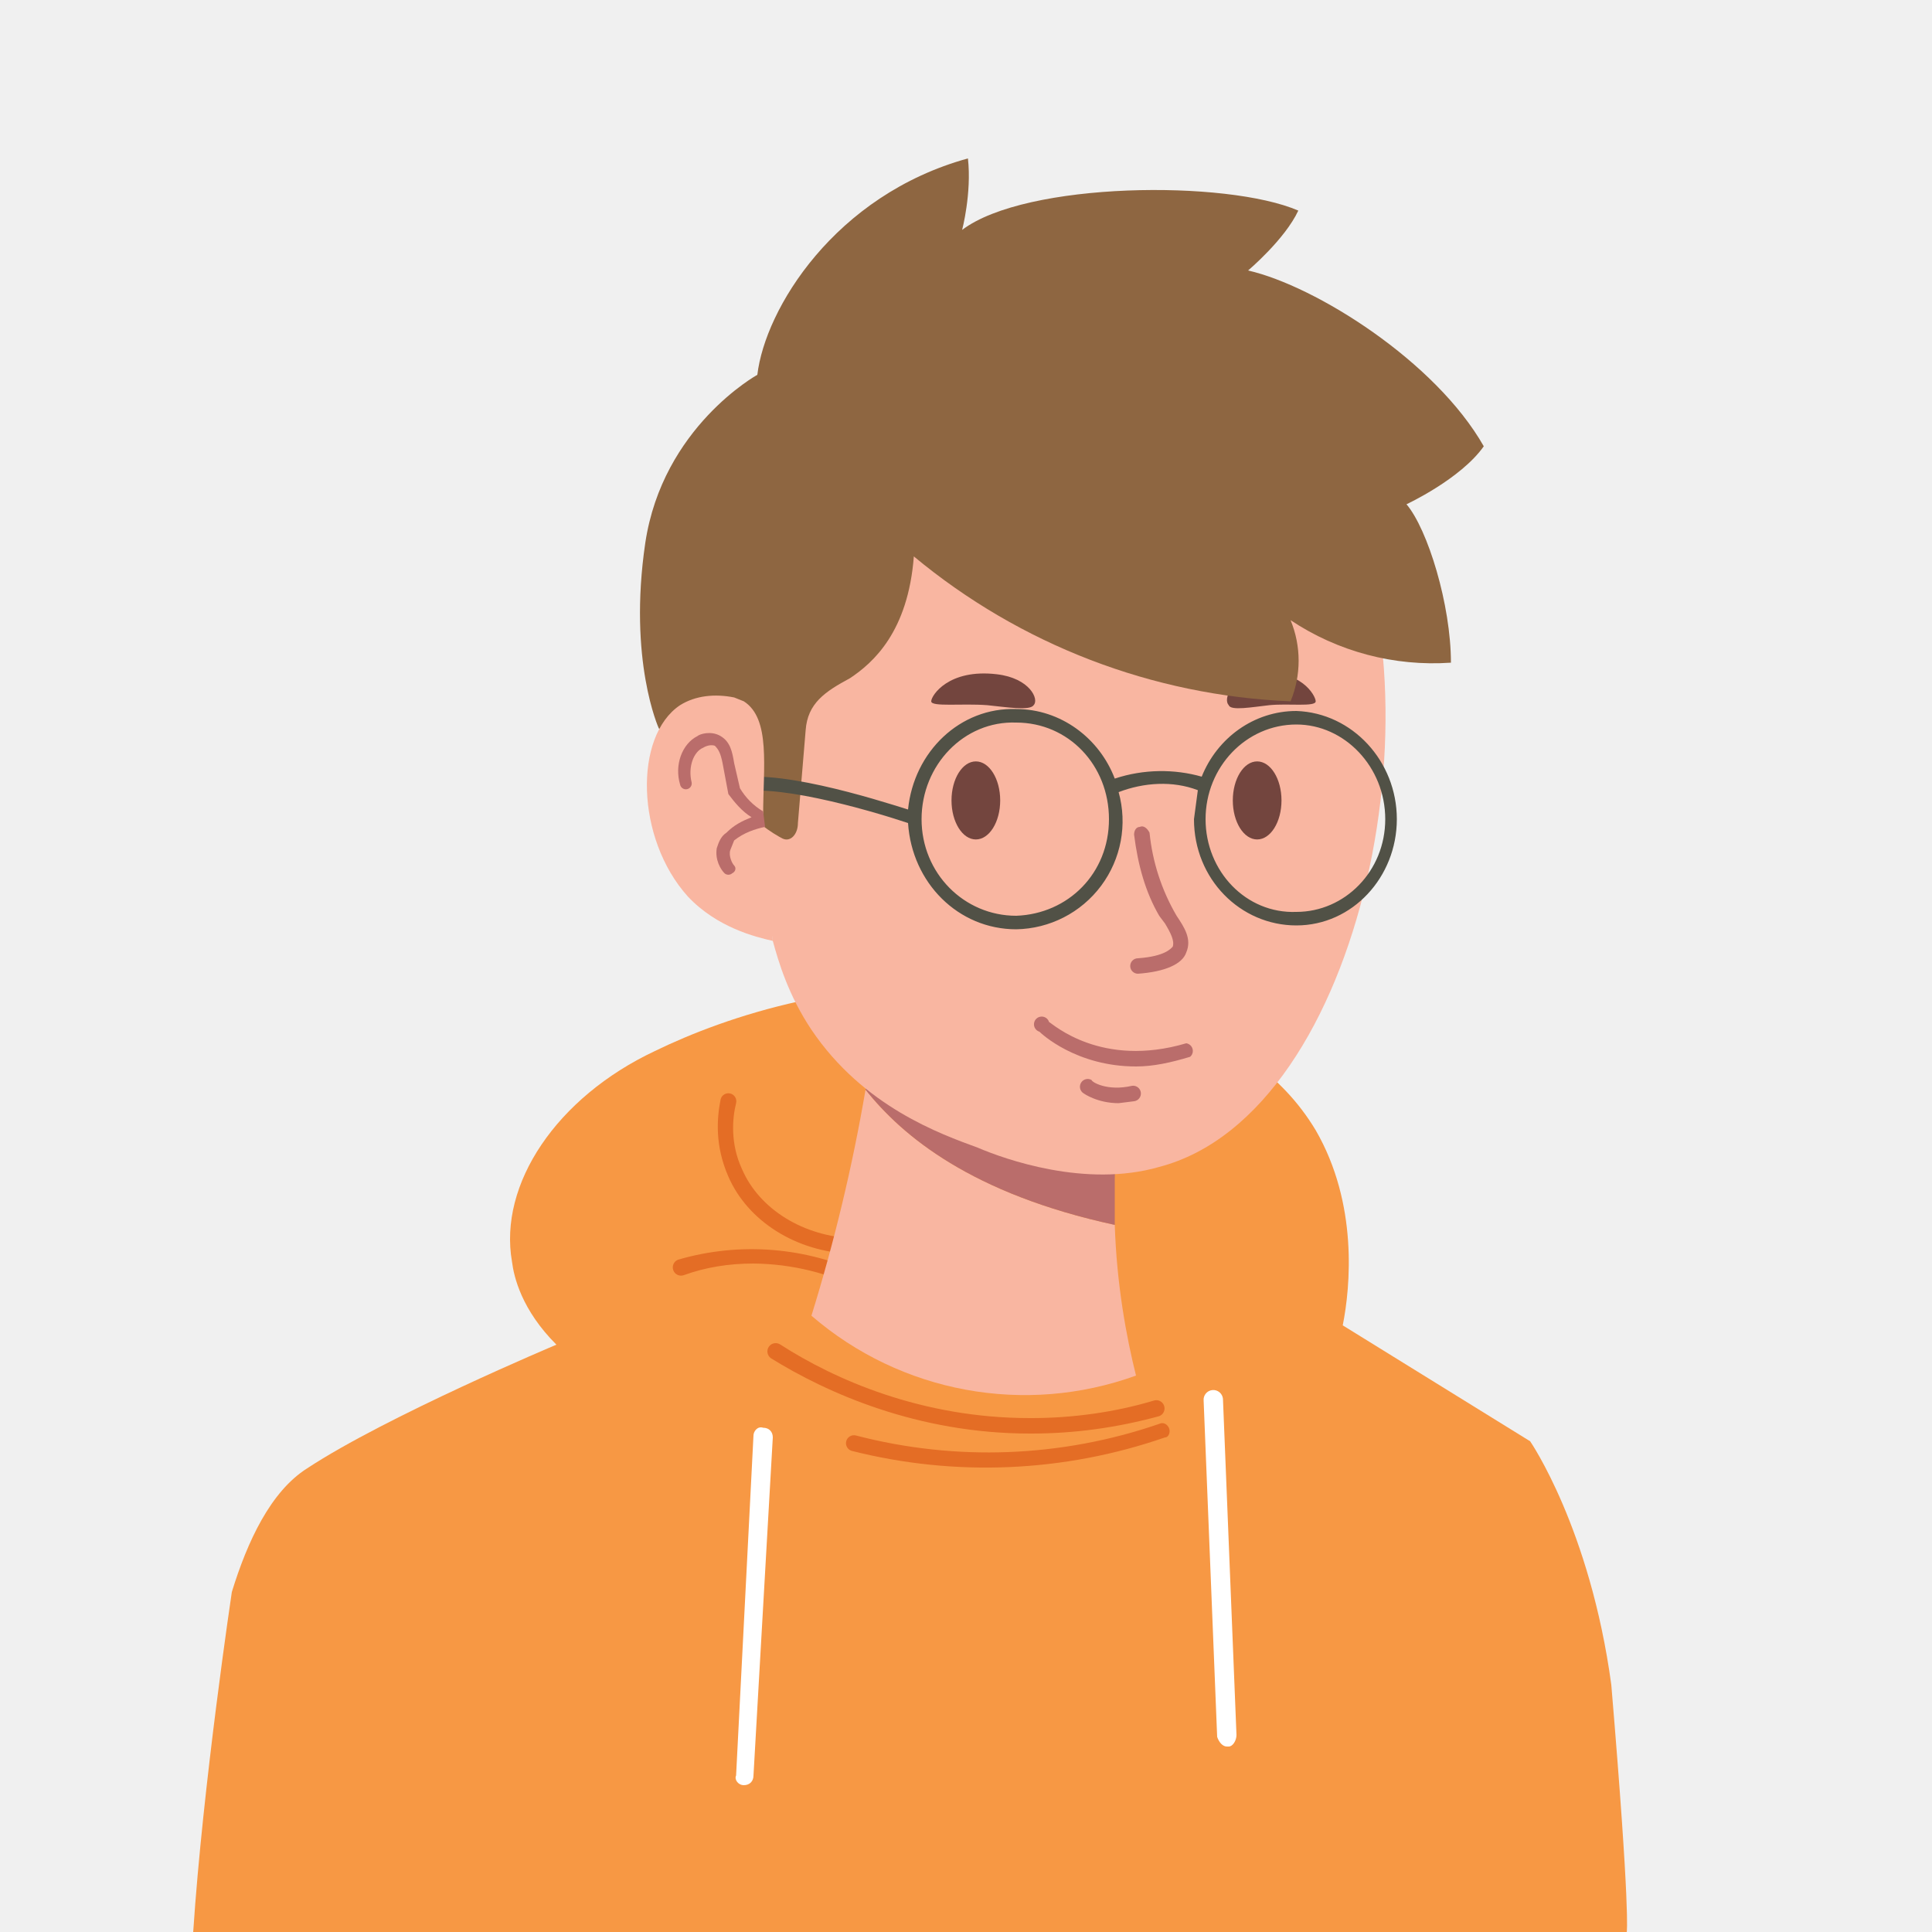
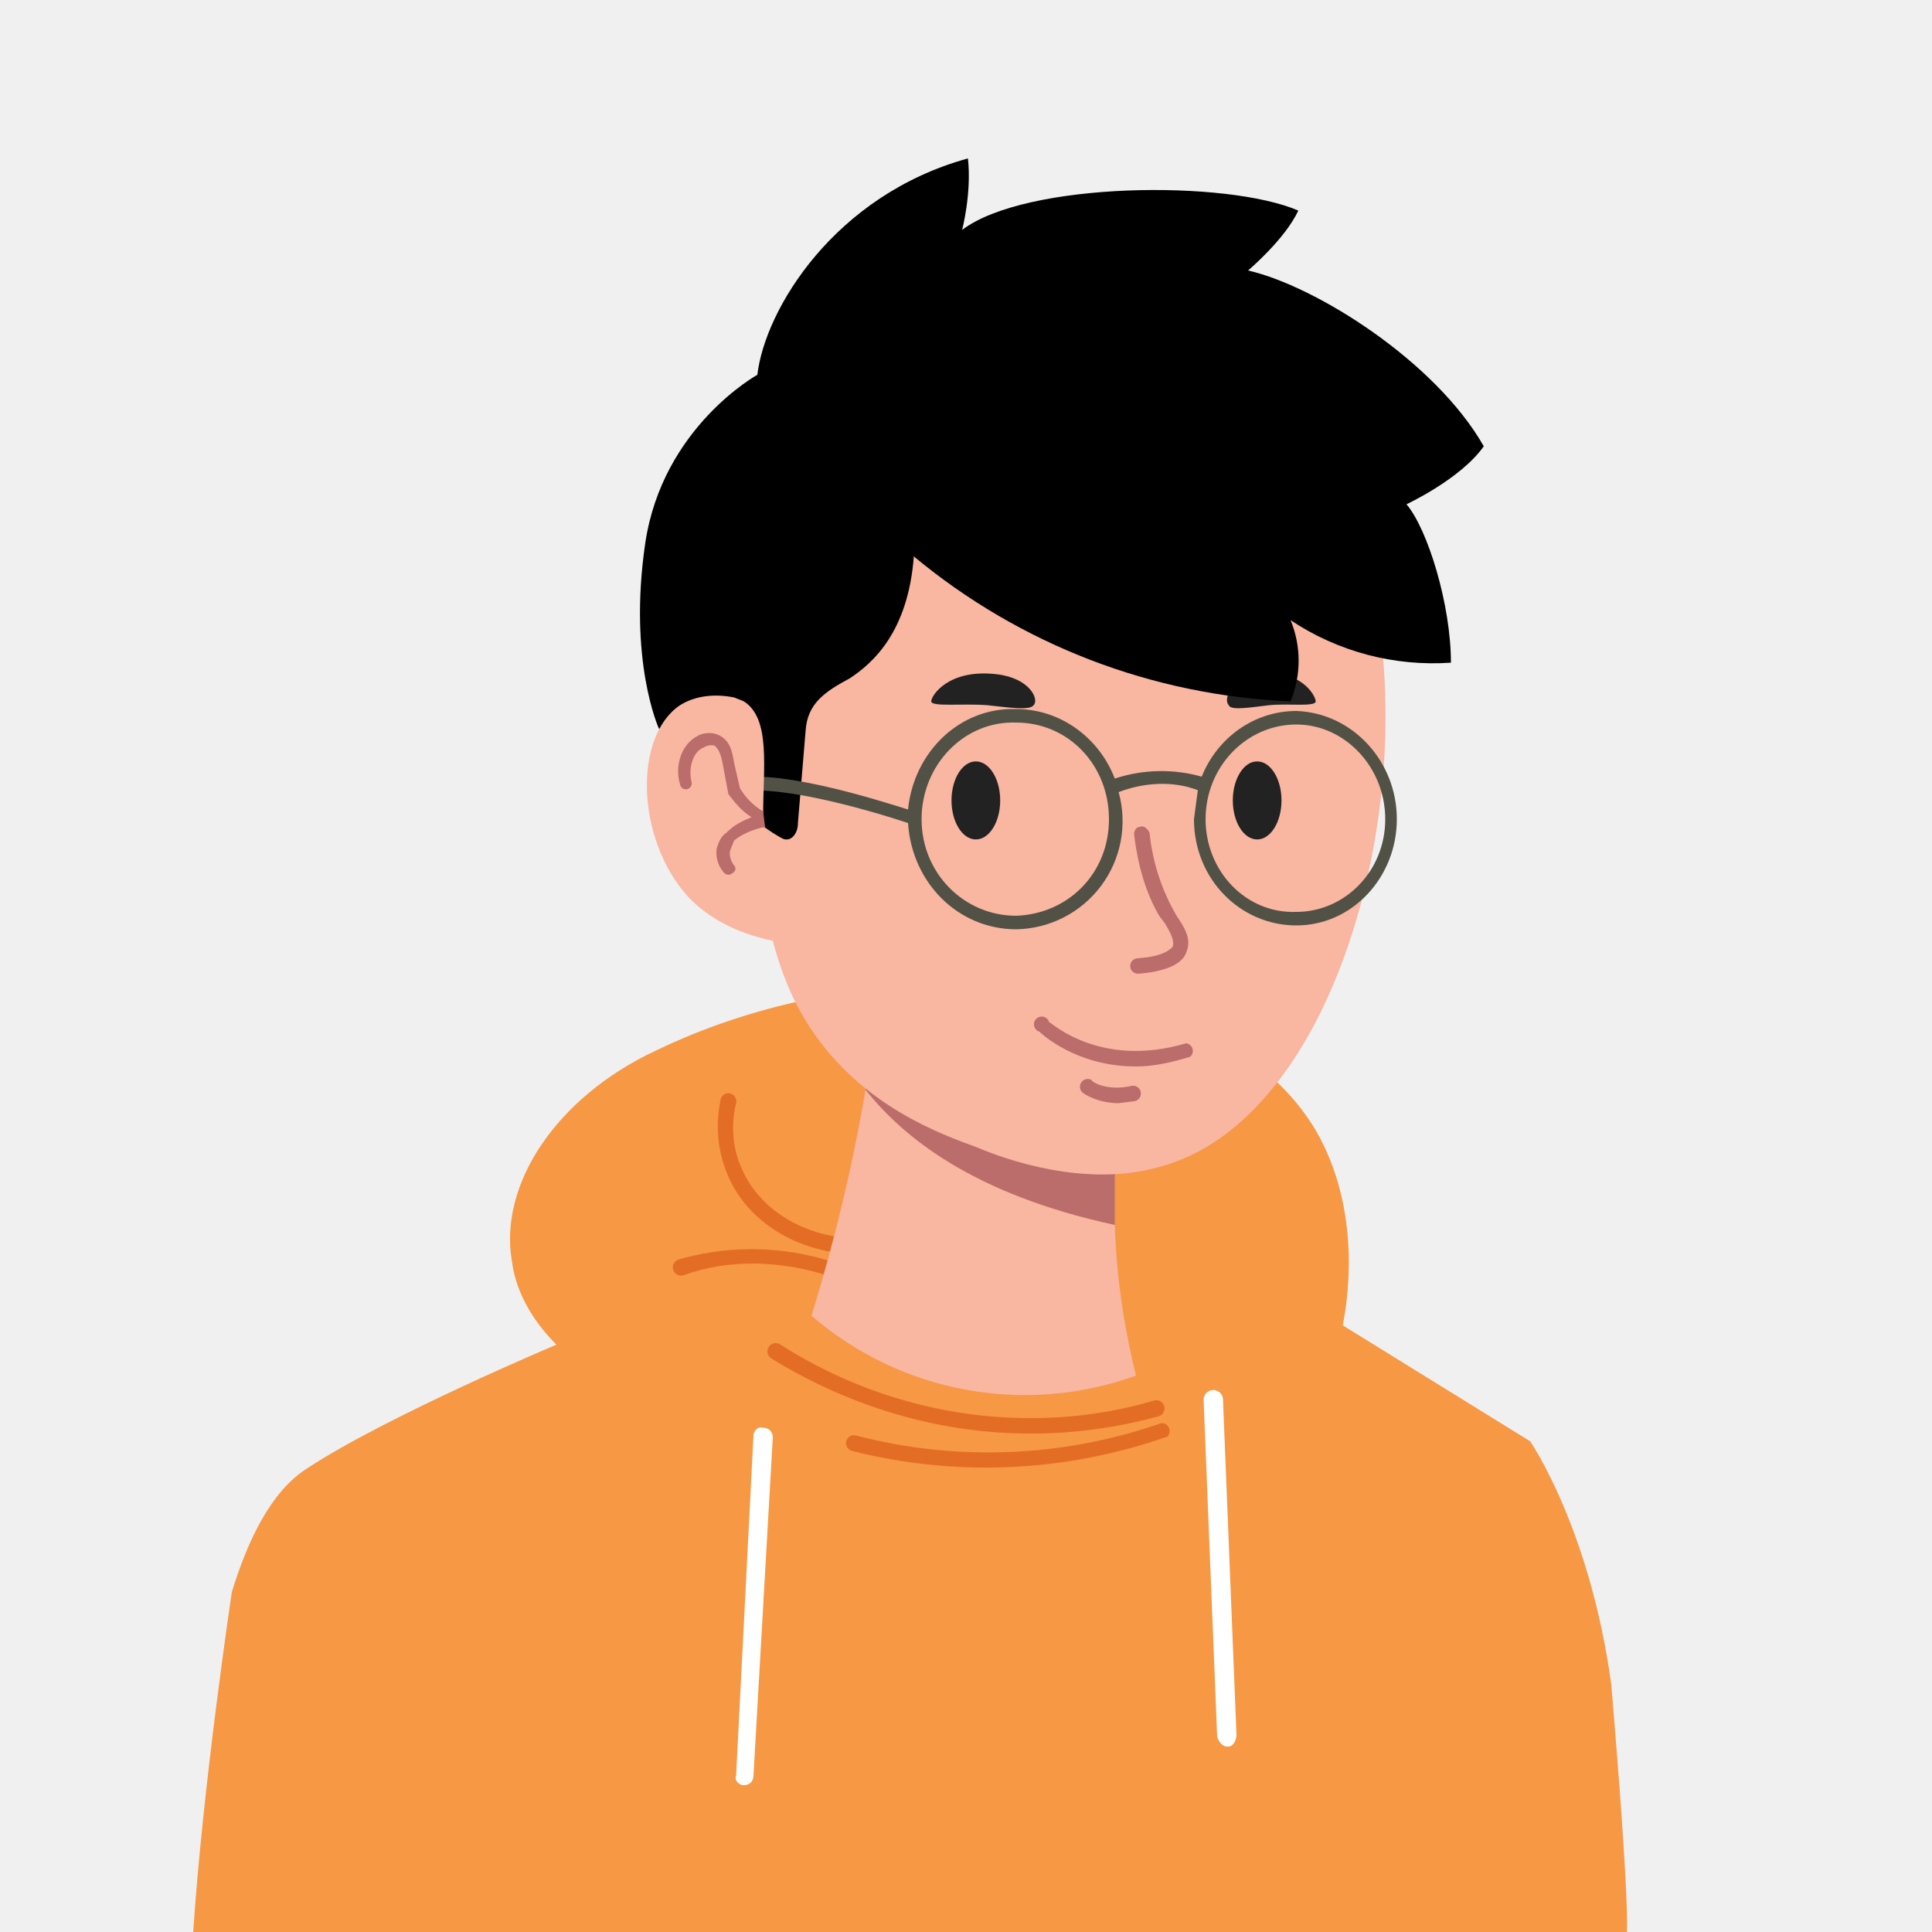
<svg xmlns="http://www.w3.org/2000/svg" viewBox="0 0 1000 1000">
  <defs>
    <style>
-             .uuid-0894fe65-5e07-485b-9f55-151967c59c6c{fill:#fff}.uuid-1b224327-1085-4d5f-8acb-26370e6fd4d5{fill:#73453e}.uuid-4b107e85-52b5-48a9-9b70-6d681ab239c4{fill:#ba6d6b}.uuid-acaa2c76-7b27-4aee-87a6-fb85c0f136bf{fill:#f9b6a1}.uuid-7943e48f-d04f-43b7-93a4-c0b4299084d1{fill:#8e6641}.uuid-2cbb1cad-14b8-48af-98e2-b61c467405db{fill:#e46d25}
+             .uuid-0894fe65-5e07-485b-9f55-151967c59c6c{fill:#fff}.uuid-1b224327-1085-4d5f-8acb-26370e6fd4d5{fill:#222222}.uuid-4b107e85-52b5-48a9-9b70-6d681ab239c4{fill:#ba6d6b}.uuid-acaa2c76-7b27-4aee-87a6-fb85c0f136bf{fill:#f9b6a1}.uuid-7943e48f-d04f-43b7-93a4-c0b4299084d1{fill:#000000}.uuid-2cbb1cad-14b8-48af-98e2-b61c467405db{fill:#e46d25}
        </style>
  </defs>
  <g id="uuid-1a9cf2b5-6214-4da6-904a-9e97f5d1f6c1" data-name="Sweater">
    <path d="M834 872c-11-81-42-126-42-126l-97-60c4-20 8-63-14-101-36-60-113-68-161-73-79-8-144 14-181 32-51 24-81 69-74 109 1 8 5 25 23 43 0 0-88 37-129 64-19 12-31 38-39 64 0 0-15 100-20 176h742s2-9-8-128Z" style="fill:#f79844" />
    <g id="uuid-dcf642f4-4823-4f2e-9823-5ef7da12bd24" data-name="SweaterS">
      <path d="M441 649h1a4 4 0 0 0 0-8c-26-1-49-15-58-36-6-13-5-26-3-34a4 4 0 1 0-8-2c-2 10-3 24 4 40 10 23 35 39 64 40ZM447 668a4 4 0 0 0 1-8 136 136 0 0 0-97-8 4 4 0 1 0 3 8c11-4 23-6 36-6a128 128 0 0 1 57 14ZM534 742c22 0 44-3 66-9a4 4 0 0 0-3-8c-20 6-42 9-63 9h-1c-56 0-101-20-129-38a4 4 0 0 0-5 7c29 18 76 39 134 39h1Z" class="uuid-2cbb1cad-14b8-48af-98e2-b61c467405db" />
      <path d="M605 739c-1-2-3-3-5-2a272 272 0 0 1-157 6 4 4 0 1 0-2 8 283 283 0 0 0 162-7c2 0 3-3 2-5Z" class="uuid-2cbb1cad-14b8-48af-98e2-b61c467405db" />
    </g>
  </g>
  <g id="uuid-6c9b0c22-0bb7-4bc8-8965-5250dc6d19b4" data-name="Neck">
    <path d="M577 634c-74-16-110-46-129-70a916 916 0 0 1-28 117 169 169 0 0 0 168 31c-5-20-10-47-11-78Z" class="uuid-acaa2c76-7b27-4aee-87a6-fb85c0f136bf" />
    <path d="M577 610c1-51 12-93 22-122l-138-24c-3 30-6 64-13 100 19 24 55 54 129 70v-24Z" class="uuid-4b107e85-52b5-48a9-9b70-6d681ab239c4" />
  </g>
  <path id="uuid-b40c9d6b-b631-4d21-a786-58fb4ccb2046" d="M400 487c3 11 8 28 20 46 27 40 67 54 86 61 14 6 56 21 94 10 107-28 149-250 91-352-9-18-20-28-25-33-44-40-113-43-161-27-67 22-116 88-124 168l19 127Z" class="uuid-acaa2c76-7b27-4aee-87a6-fb85c0f136bf" data-name="Face" />
  <g id="uuid-28533b4b-4b46-47f3-a014-fe44eda95696" data-name="Eyes">
    <ellipse cx="505.1" cy="414.3" class="uuid-1b224327-1085-4d5f-8acb-26370e6fd4d5" rx="12.6" ry="20.2" />
    <ellipse cx="650.7" cy="414.3" class="uuid-1b224327-1085-4d5f-8acb-26370e6fd4d5" rx="12.6" ry="20.2" />
  </g>
  <path id="uuid-b65c9f9a-3b28-4917-8014-c2ecf0fcad80" d="M589 504a4 4 0 0 1 0-8c14-1 17-5 18-6 1-3-1-7-4-12l-3-4c-7-12-11-26-13-42 0-2 1-4 3-4 2-1 4 1 5 3a106 106 0 0 0 14 43c4 6 8 12 5 19-2 6-11 10-25 11Z" class="uuid-4b107e85-52b5-48a9-9b70-6d681ab239c4" data-name="Nose" />
  <g id="uuid-a1fc628d-ca35-42ff-8465-1000d4d047c6" data-name="Mouth">
    <path d="M588 552c-31 0-49-17-50-18a4 4 0 1 1 5-5c2 1 27 24 71 11a4 4 0 0 1 2 7c-10 3-19 5-28 5ZM579 571c-11 0-18-5-18-5a4 4 0 0 1 4-7c0 1 8 6 21 3a4 4 0 1 1 1 8l-8 1Z" class="uuid-4b107e85-52b5-48a9-9b70-6d681ab239c4" />
  </g>
  <g id="uuid-fb0df0ef-9974-445d-aa01-ddf7e6bed1e2" data-name="Eyebrows">
    <path d="M636 365c1 3 12 1 21 0 10-1 24 1 24-2s-8-17-29-14c-15 2-19 13-16 16ZM535 365c-2 3-14 1-24 0-13-1-29 1-29-2s9-17 34-14c17 2 22 13 19 16Z" class="uuid-1b224327-1085-4d5f-8acb-26370e6fd4d5" />
  </g>
  <g id="uuid-657e29bd-3f9f-426e-9591-ef1b1468e2ec" data-name="Ropes">
    <path d="M395 739c-3-1-5 2-5 4l-9 176c-1 2 1 5 4 5s5-2 5-5l10-175c0-3-2-5-5-5ZM633 724a5 5 0 0 0-10 1l7 174c1 3 3 5 5 5h1c2 0 4-3 4-6l-7-174Z" class="uuid-0894fe65-5e07-485b-9f55-151967c59c6c" />
  </g>
  <path id="uuid-6592efee-9385-4142-9238-418ab495b058" d="M473 288c-3 39-21 55-33 63-13 7-22 13-23 27l-4 48c0 6-4 10-8 8s-19-11-19-19l-45-38s-16-35-7-96c9-60 58-87 58-87 5-3 23-14 47-9 3 0 35 7 47 38 8 22 3 47-13 65Z" class="uuid-7943e48f-d04f-43b7-93a4-c0b4299084d1" data-name="HairLeft" />
  <path id="uuid-600a6387-f15a-4d1d-8ecc-1f914d66592c" d="M671 368c-22 0-41 14-49 34-14-4-30-4-45 1-8-21-28-36-51-36-29-1-53 22-56 52-16-5-72-23-94-15l3 7c18-7 70 8 91 15 2 31 26 55 56 55a56 56 0 0 0 53-71c13-5 28-6 41-1l-2 15c0 31 24 55 53 55s52-25 52-55-23-55-52-56ZM526 474c-27 0-49-22-49-50s22-51 49-50c27 0 48 22 48 50s-21 49-48 50Zm145-2c-26 1-47-21-47-48s21-49 47-49c25 0 46 22 46 49s-21 48-46 48Z" data-name="Glasses" style="fill:#515146" />
  <g id="uuid-65a8b9b3-8e4d-4adb-8cd2-ac8150bf7522" data-name="Ear">
    <path d="M400 487c-9-2-29-7-44-23-27-30-28-83-4-99 8-5 18-6 28-4l5 2c14 9 10 34 10 59l5 65Z" class="uuid-acaa2c76-7b27-4aee-87a6-fb85c0f136bf" />
    <path d="M395 420c-5-3-9-7-12-12l-3-13c-1-6-2-11-7-14s-11-1-12 0c-8 4-12 15-9 25a3 3 0 1 0 6-1c-2-8 1-16 6-18 0 0 3-2 6-1 2 2 3 4 4 9l3 16c3 4 7 9 12 12-5 2-9 4-13 8-3 2-4 5-5 8-1 6 2 11 4 13a3 3 0 0 0 4 0c2-1 2-3 1-4s-3-5-2-8l2-5c5-4 11-6 16-7l-1-8Z" class="uuid-4b107e85-52b5-48a9-9b70-6d681ab239c4" />
  </g>
  <path id="uuid-fea0b188-96a3-49ea-8b10-a26c0084b277" d="M392 194c4-34 40-93 109-112 2 18-3 37-3 37 33-25 137-26 174-10-7 15-26 31-26 31 35 8 97 47 122 91-12 17-40 30-40 30 11 13 23 52 23 82a133 133 0 0 1-83-22 55 55 0 0 1 0 42 326 326 0 0 1-195-75s-89-7-81-94Z" class="uuid-7943e48f-d04f-43b7-93a4-c0b4299084d1" data-name="HairTop" />
</svg>
